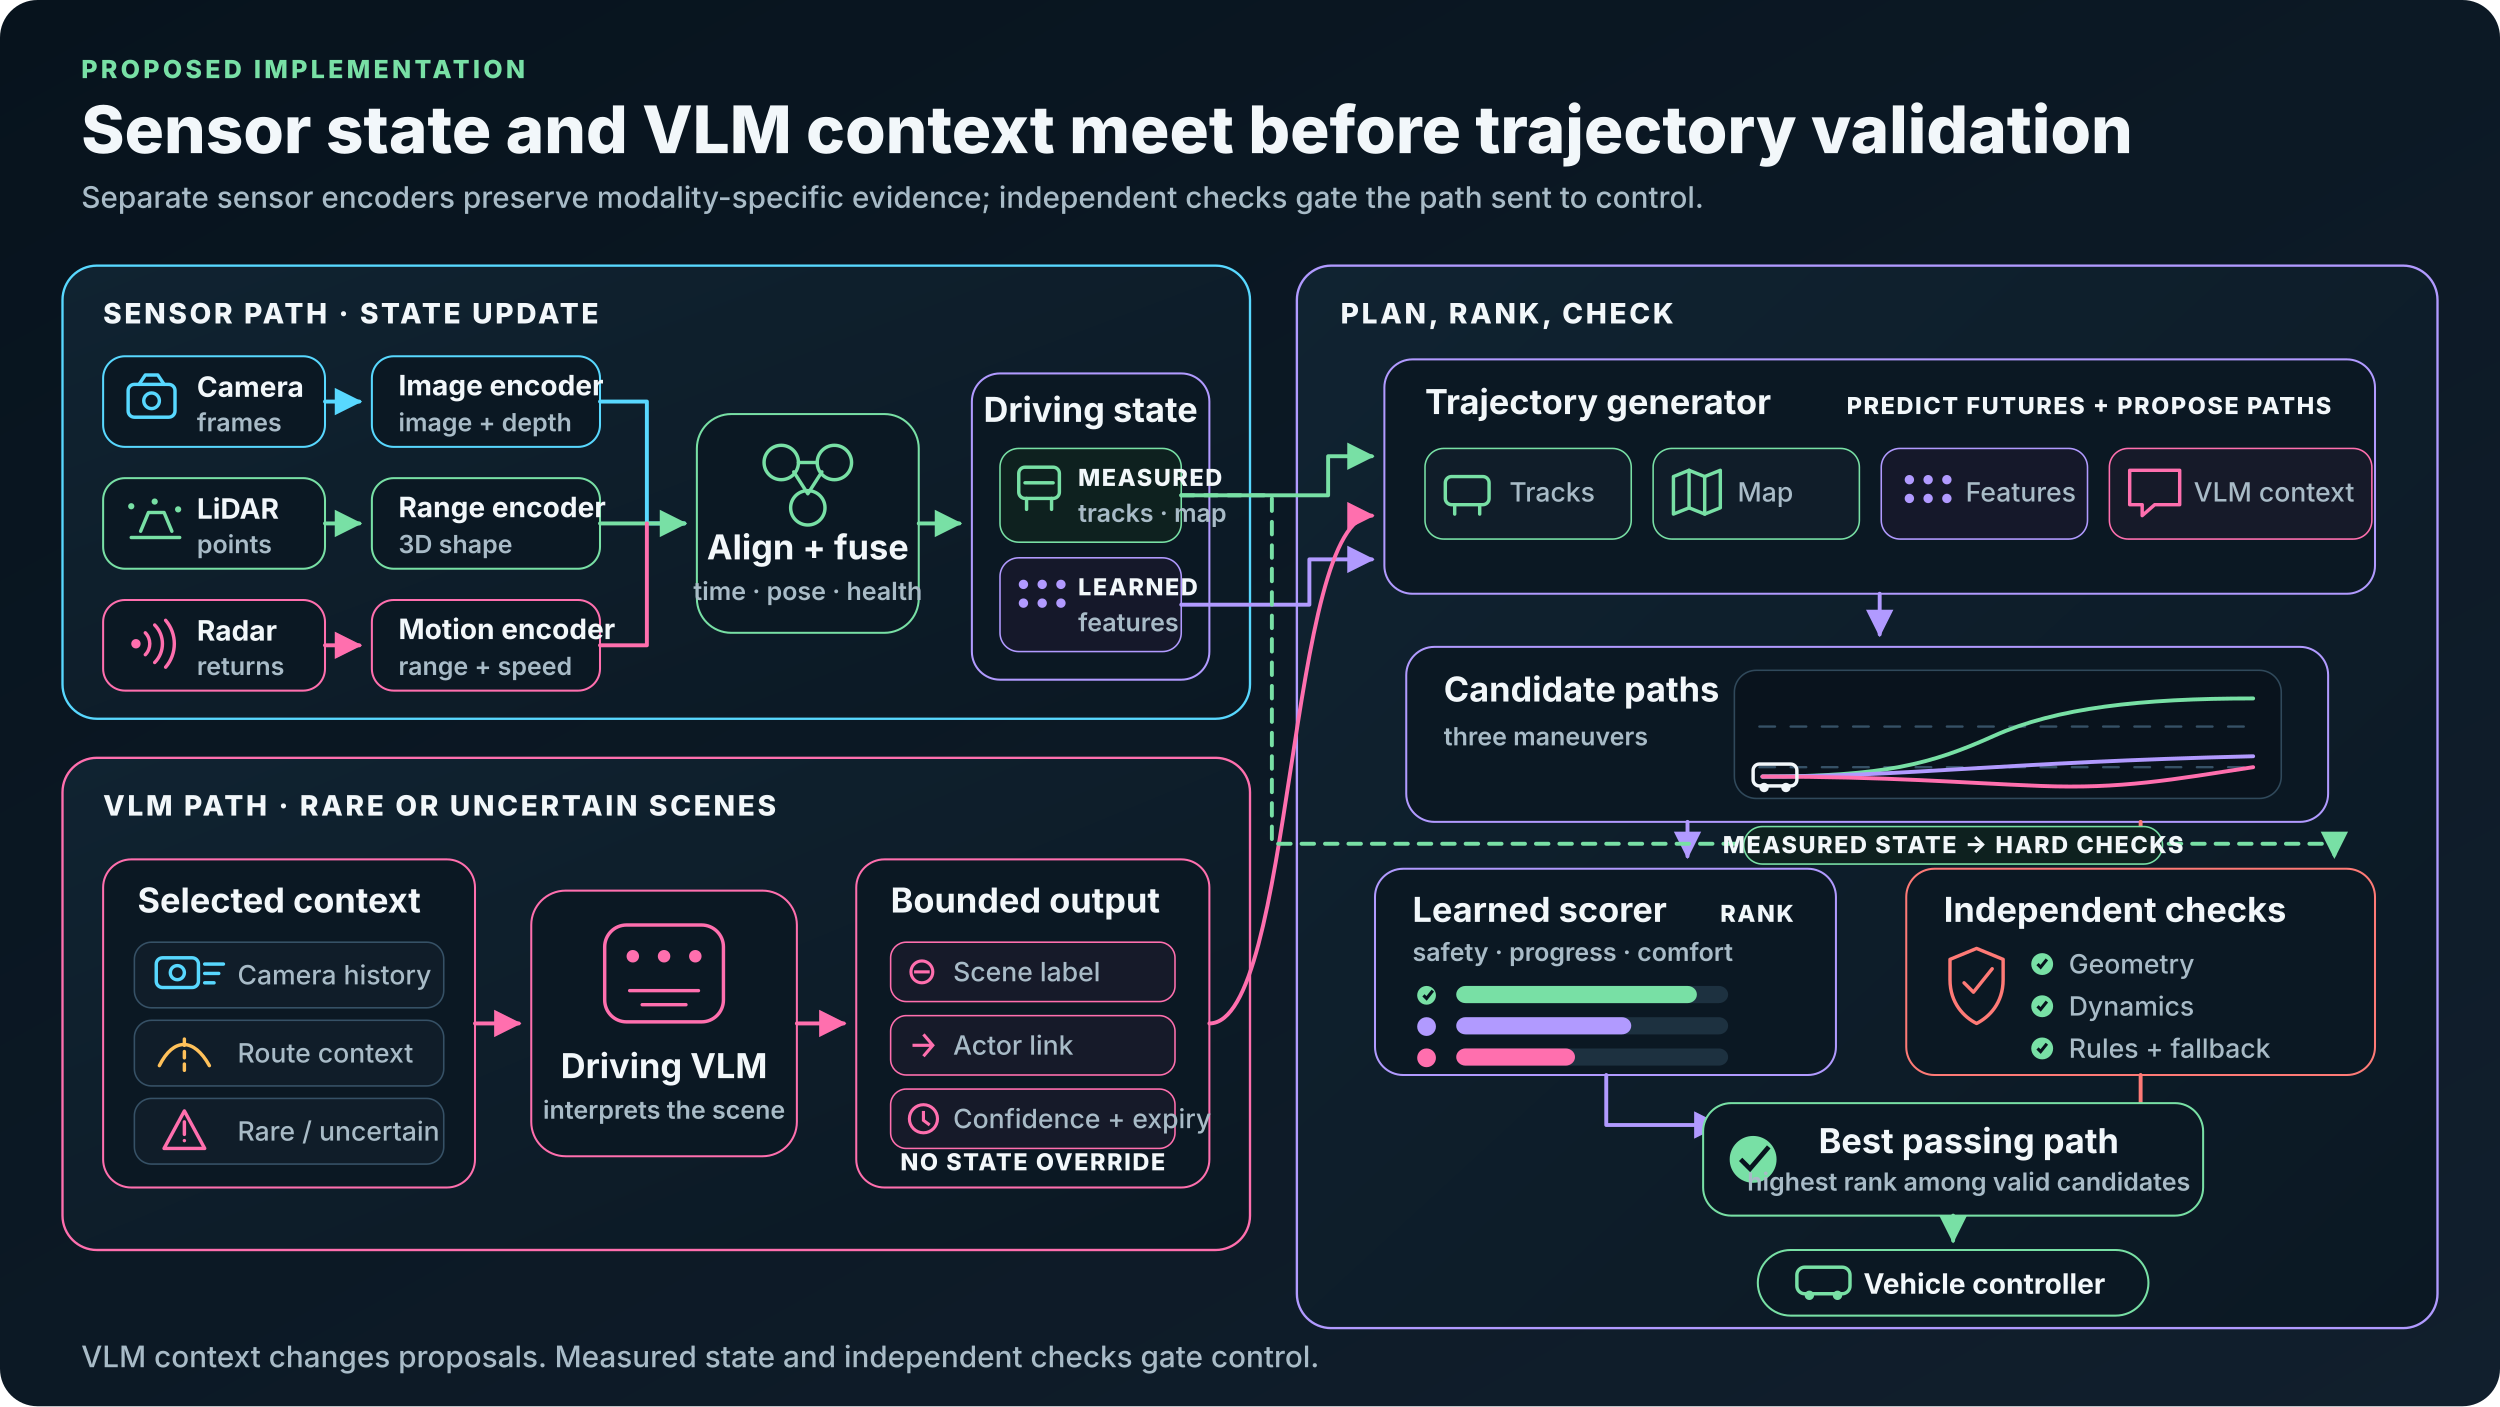
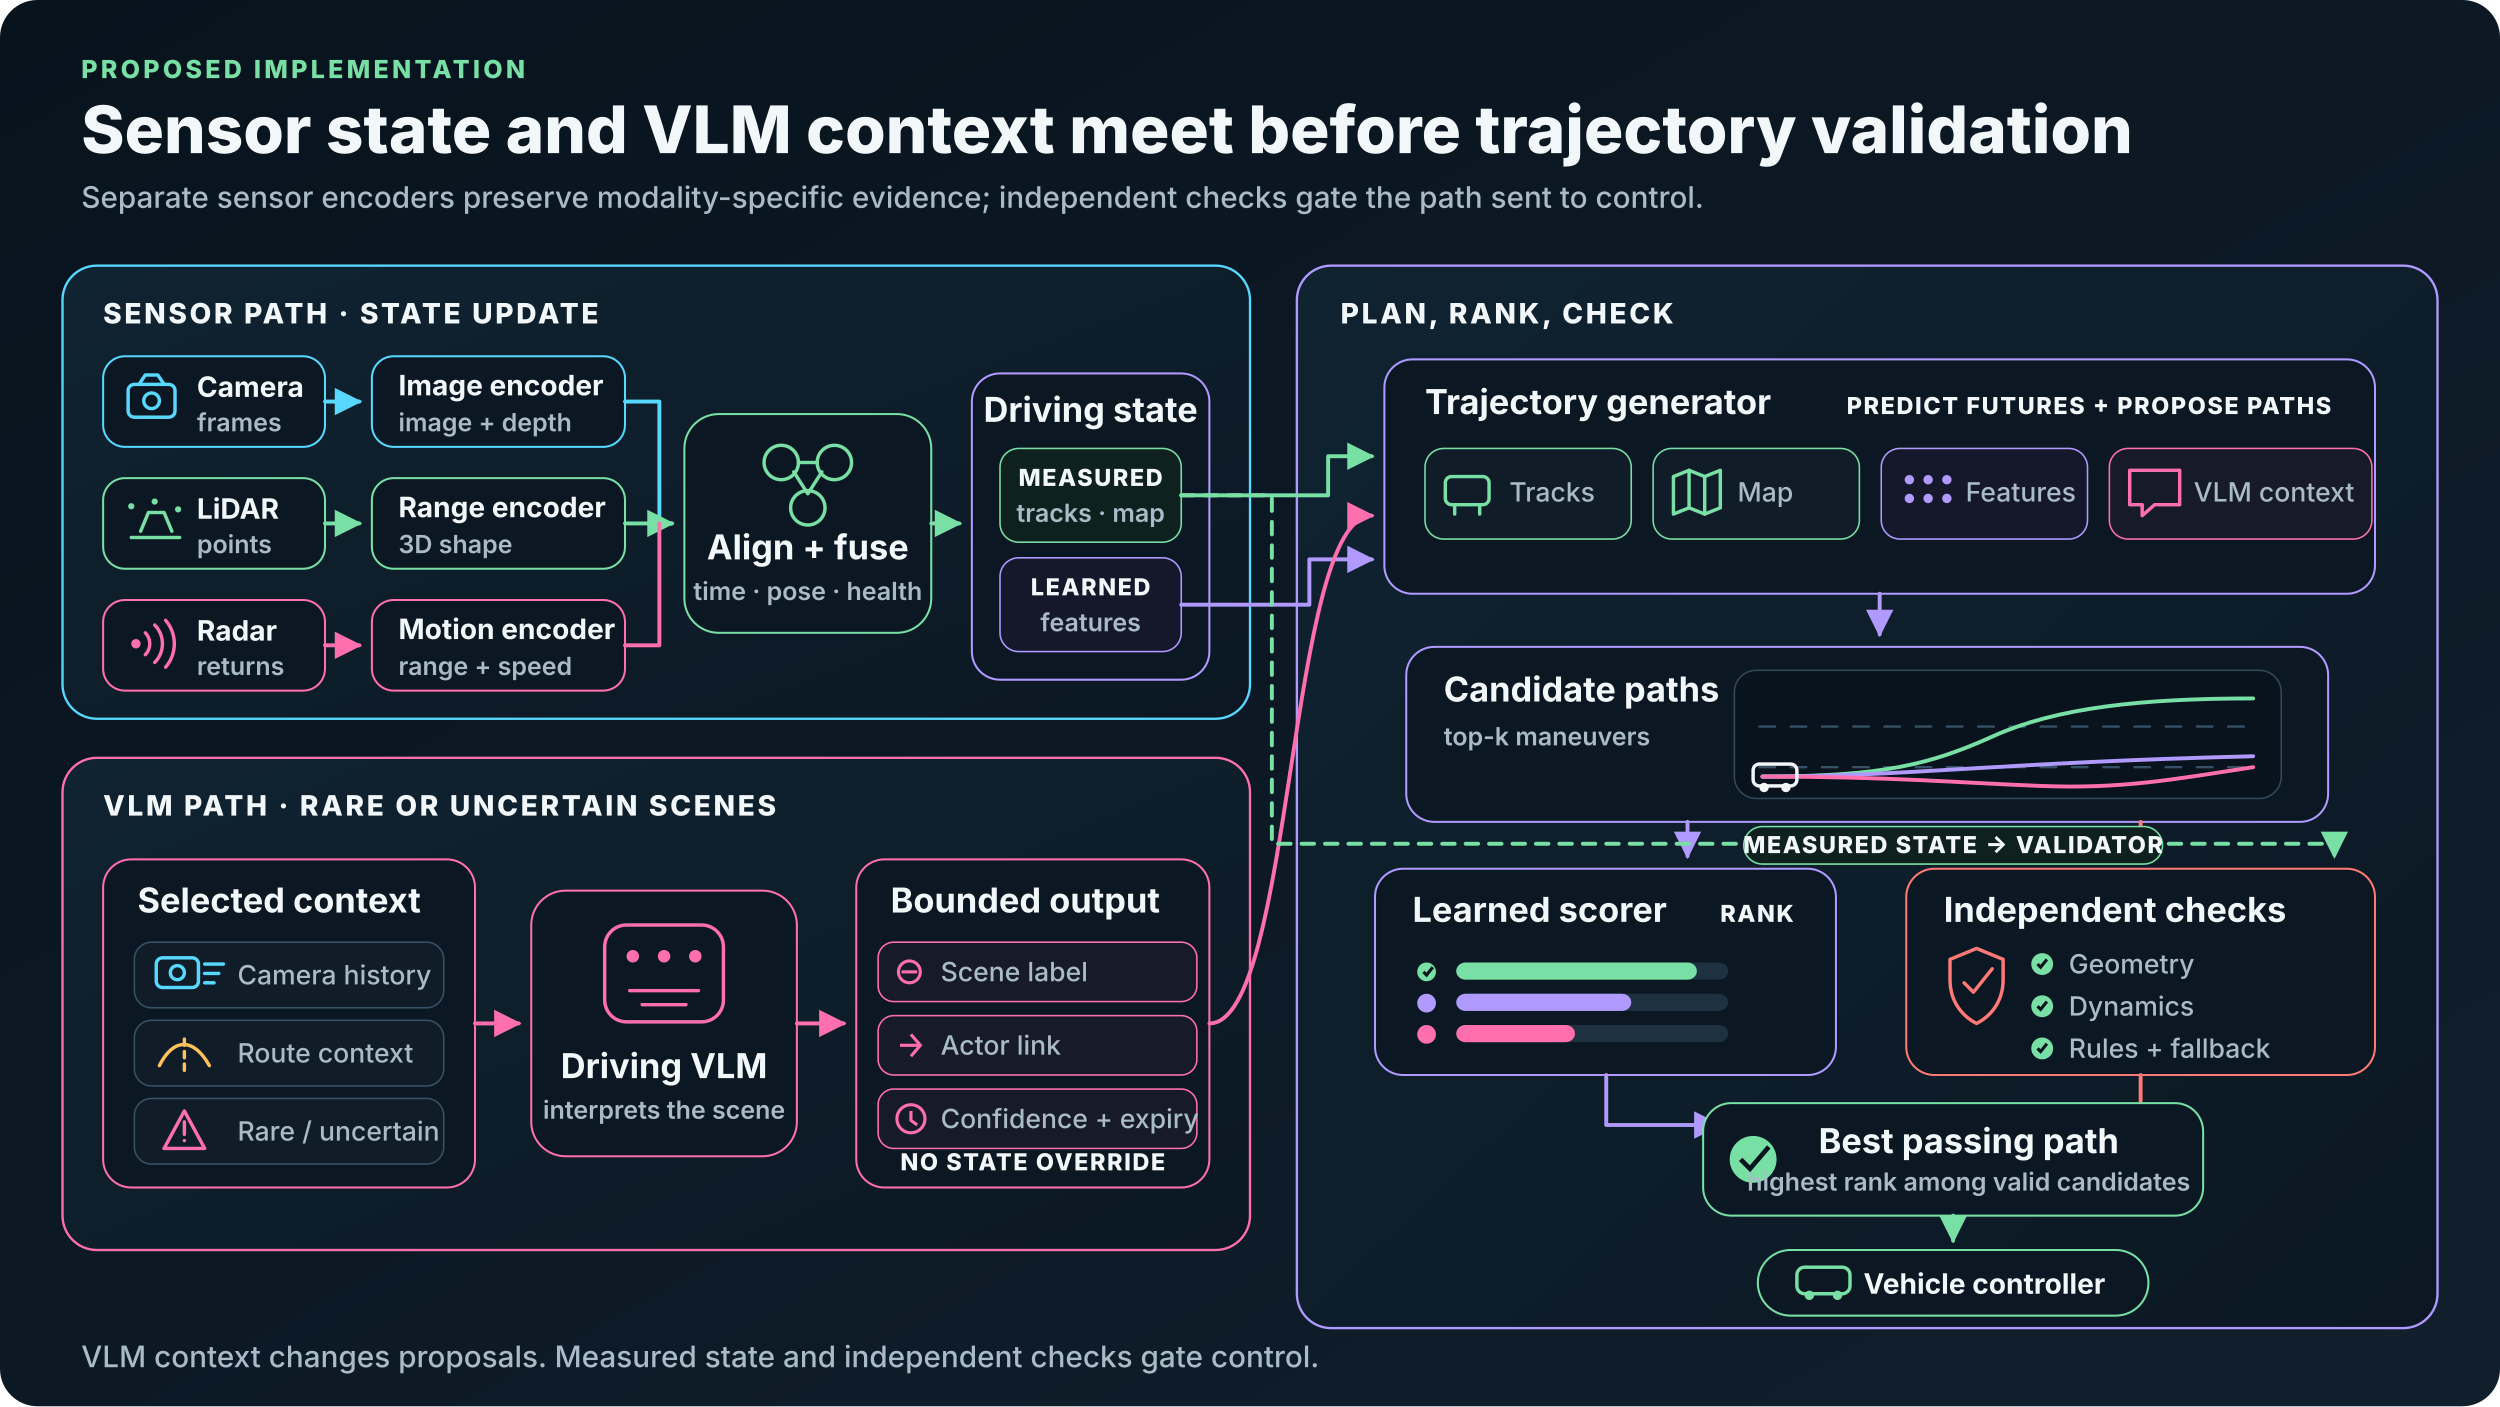
<svg xmlns="http://www.w3.org/2000/svg" width="1600" height="900" viewBox="0 0 1600 900" role="img" aria-labelledby="title desc">
  <defs>
    <linearGradient id="bg" x1="0" y1="0" x2="1" y2="1">
      <stop stop-color="#07131d" />
      <stop offset="1" stop-color="#111f2d" />
    </linearGradient>
    <linearGradient id="panel" x1="0" y1="0" x2="1" y2="1">
      <stop stop-color="#102331" />
      <stop offset="1" stop-color="#0b1823" />
    </linearGradient>
    <marker id="cyan-arrow" viewBox="0 0 10 10" refX="9" refY="5" markerWidth="7" markerHeight="7" orient="auto">
      <path d="M0 0 10 5 0 10Z" fill="#58d8ff" />
    </marker>
    <marker id="pink-arrow" viewBox="0 0 10 10" refX="9" refY="5" markerWidth="7" markerHeight="7" orient="auto">
      <path d="M0 0 10 5 0 10Z" fill="#ff6fae" />
    </marker>
    <marker id="green-arrow" viewBox="0 0 10 10" refX="9" refY="5" markerWidth="7" markerHeight="7" orient="auto">
      <path d="M0 0 10 5 0 10Z" fill="#78e0a5" />
    </marker>
    <marker id="violet-arrow" viewBox="0 0 10 10" refX="9" refY="5" markerWidth="7" markerHeight="7" orient="auto">
      <path d="M0 0 10 5 0 10Z" fill="#b19aff" />
    </marker>
    <style>
      text{font-family:Inter,ui-sans-serif,system-ui,-apple-system,"Segoe UI",sans-serif}
      .kicker{font-size:16px;font-weight:760;letter-spacing:2.1px;fill:#78e0a5}
      .title{font-size:42px;font-weight:770;fill:#f2f7fa}
      .subtitle{font-size:19px;font-weight:530;fill:#a8bbc7}
      .branch-title{font-size:18px;font-weight:760;letter-spacing:1.7px;fill:#f2f7fa}
      .node-title{font-size:22px;font-weight:730;fill:#f2f7fa}
      .lane-title{font-size:18px;font-weight:700;fill:#f2f7fa}
      .copy{font-size:17px;font-weight:540;fill:#a8bbc7}
      .small{font-size:16px;font-weight:580;fill:#a8bbc7}
      .micro{font-size:15px;font-weight:760;letter-spacing:1px;fill:#f2f7fa}
      .panel{fill:url(#panel);stroke-width:1.5}
      .card{fill:#0b1823;stroke:#30495b;stroke-width:1.3}
      .cyan{stroke:#58d8ff}.pink{stroke:#ff6fae}.violet{stroke:#b19aff}.green{stroke:#78e0a5}.red{stroke:#ff7a76}
      .flow{fill:none;stroke-width:2.5;stroke-linecap:round;stroke-linejoin:round}
      .icon{fill:none;stroke:currentColor;stroke-width:2.2;stroke-linecap:round;stroke-linejoin:round}
      .muted-line{fill:none;stroke:#365166;stroke-width:1.5;stroke-linecap:round}
    </style>
  </defs>
  <rect width="1600" height="900" rx="24" fill="url(#bg)" />
  <text x="52" y="50" class="kicker">PROPOSED IMPLEMENTATION</text>
  <text x="52" y="98" class="title">Sensor state and VLM context meet before trajectory validation</text>
  <text x="52" y="133" class="subtitle">Separate sensor encoders preserve modality-specific evidence; independent checks gate the path sent to control.</text>
  <rect x="40" y="170" width="760" height="290" rx="22" class="panel cyan" />
  <text x="66" y="207" class="branch-title" fill="#58d8ff">SENSOR PATH · STATE UPDATE</text>
  <rect x="66" y="228" width="142" height="58" rx="14" class="card cyan" />
  <g transform="translate(82 246)" style="color:#58d8ff">
    <rect x="0" y="0" width="30" height="21" rx="4" class="icon" />
    <circle cx="15" cy="10.5" r="5" class="icon" />
    <path d="M7 0l4-6h8l4 6" class="icon" />
  </g>
  <text x="126" y="254" class="lane-title">Camera</text>
  <text x="126" y="276" class="small">frames</text>
  <path d="M208 257H230" class="flow cyan" marker-end="url(#cyan-arrow)" />
-   <rect x="238" y="228" width="146" height="58" rx="14" class="card cyan" />
+   <rect x="238" y="228" width="162" height="58" rx="14" class="card cyan" />
  <text x="255" y="253" class="lane-title">Image encoder</text>
  <text x="255" y="276" class="small">image + depth</text>
  <rect x="66" y="306" width="142" height="58" rx="14" class="card green" />
  <g transform="translate(82 320)" style="color:#78e0a5">
    <path d="M2 24h31M8 20l5-12h10l5 12" class="icon" />
    <circle cx="2" cy="4" r="2" fill="#78e0a5" />
    <circle cx="17" cy="1" r="2" fill="#78e0a5" />
    <circle cx="32" cy="6" r="2" fill="#78e0a5" />
  </g>
  <text x="126" y="332" class="lane-title">LiDAR</text>
  <text x="126" y="354" class="small">points</text>
  <path d="M208 335H230" class="flow green" marker-end="url(#green-arrow)" />
-   <rect x="238" y="306" width="146" height="58" rx="14" class="card green" />
+   <rect x="238" y="306" width="162" height="58" rx="14" class="card green" />
  <text x="255" y="331" class="lane-title">Range encoder</text>
  <text x="255" y="354" class="small">3D shape</text>
  <rect x="66" y="384" width="142" height="58" rx="14" class="card pink" />
  <g transform="translate(82 397)" style="color:#ff6fae">
    <circle cx="5" cy="15" r="3" fill="#ff6fae" />
    <path d="M11 8a10 10 0 010 14M17 3a17 17 0 010 24M24 0a23 23 0 010 30" class="icon" />
  </g>
  <text x="126" y="410" class="lane-title">Radar</text>
  <text x="126" y="432" class="small">returns</text>
  <path d="M208 413H230" class="flow pink" marker-end="url(#pink-arrow)" />
-   <rect x="238" y="384" width="146" height="58" rx="14" class="card pink" />
+   <rect x="238" y="384" width="162" height="58" rx="14" class="card pink" />
  <text x="255" y="409" class="lane-title">Motion encoder</text>
  <text x="255" y="432" class="small">range + speed</text>
-   <path d="M384 257H414V335H438" class="flow cyan" />
-   <path d="M384 335H438" class="flow green" marker-end="url(#green-arrow)" />
-   <path d="M384 413H414V335" class="flow pink" />
-   <rect x="446" y="265" width="142" height="140" rx="22" class="card green" />
+   <path d="M400 257H422V335H430" class="flow cyan" />
+   <path d="M400 335H430" class="flow green" marker-end="url(#green-arrow)" />
+   <path d="M400 413H422V335" class="flow pink" />
+   <rect x="438" y="265" width="158" height="140" rx="22" class="card green" />
  <g transform="translate(486 282)" style="color:#78e0a5">
    <circle cx="14" cy="14" r="11" class="icon" />
    <circle cx="48" cy="14" r="11" class="icon" />
    <circle cx="31" cy="43" r="11" class="icon" />
    <path d="M22 20l9 14 9-14M25 14h12" class="icon" />
  </g>
  <text x="517" y="358" class="node-title" text-anchor="middle">Align + fuse</text>
  <text x="517" y="384" class="small" text-anchor="middle">time · pose · health</text>
-   <path d="M588 335H614" class="flow green" marker-end="url(#green-arrow)" />
+   <path d="M596 335H614" class="flow green" marker-end="url(#green-arrow)" />
  <rect x="622" y="239" width="152" height="196" rx="18" class="card violet" />
  <text x="698" y="270" class="node-title" text-anchor="middle">Driving state</text>
  <rect x="640" y="287" width="116" height="60" rx="12" fill="#0e211f" stroke="#78e0a5" />
-   <g transform="translate(652 299)" style="color:#78e0a5">
-     <rect x="0" y="0" width="26" height="20" rx="4" class="icon" />
-     <path d="M5 20v7m16-7v7M4 10h18" class="icon" />
-   </g>
-   <text x="690" y="311" class="micro" fill="#78e0a5">MEASURED</text>
-   <text x="690" y="334" class="small">tracks · map</text>
+   <text x="698" y="311" class="micro" text-anchor="middle" fill="#78e0a5">MEASURED</text>
+   <text x="698" y="334" class="small" text-anchor="middle">tracks · map</text>
  <rect x="640" y="357" width="116" height="60" rx="12" fill="#15182a" stroke="#b19aff" />
-   <g transform="translate(651 370)" fill="#b19aff">
-     <circle cx="4" cy="4" r="3" />
-     <circle cx="16" cy="4" r="3" />
-     <circle cx="28" cy="4" r="3" />
-     <circle cx="4" cy="16" r="3" />
-     <circle cx="16" cy="16" r="3" />
-     <circle cx="28" cy="16" r="3" />
-   </g>
-   <text x="690" y="381" class="micro" fill="#b19aff">LEARNED</text>
-   <text x="690" y="404" class="small">features</text>
+   <text x="698" y="381" class="micro" text-anchor="middle" fill="#b19aff">LEARNED</text>
+   <text x="698" y="404" class="small" text-anchor="middle">features</text>
  <rect x="40" y="485" width="760" height="315" rx="22" class="panel pink" />
  <text x="66" y="522" class="branch-title" fill="#ff6fae">VLM PATH · RARE OR UNCERTAIN SCENES</text>
  <rect x="66" y="550" width="238" height="210" rx="18" class="card pink" />
  <text x="88" y="584" class="node-title">Selected context</text>
  <rect x="86" y="603" width="198" height="42" rx="11" fill="#101d29" stroke="#365166" />
  <g transform="translate(100 613)" style="color:#58d8ff">
    <rect x="0" y="0" width="27" height="19" rx="4" class="icon" />
    <circle cx="13.5" cy="9.5" r="4.5" class="icon" />
    <path d="M31 4h12m-12 6h9m-9 6h6" class="icon" />
  </g>
  <text x="152" y="630" class="copy">Camera history</text>
  <rect x="86" y="653" width="198" height="42" rx="11" fill="#101d29" stroke="#365166" />
  <g transform="translate(102 663)" style="color:#ffc15a">
    <path d="M0 19C9 1 22 1 32 19" class="icon" />
    <path d="M16 2v20" class="icon" stroke-dasharray="4 4" />
  </g>
  <text x="152" y="680" class="copy">Route context</text>
  <rect x="86" y="703" width="198" height="42" rx="11" fill="#101d29" stroke="#365166" />
  <g transform="translate(105 711)" style="color:#ff6fae">
    <path d="M13 0L26 24H0Z" class="icon" />
    <path d="M13 7v8m0 4h.01" class="icon" />
  </g>
  <text x="152" y="730" class="copy">Rare / uncertain</text>
  <path d="M304 655H332" class="flow pink" marker-end="url(#pink-arrow)" />
  <rect x="340" y="570" width="170" height="170" rx="22" class="card pink" />
  <g transform="translate(387 592)" style="color:#ff6fae">
    <rect x="0" y="0" width="76" height="62" rx="14" class="icon" />
    <circle cx="18" cy="20" r="4" fill="#ff6fae" />
    <circle cx="38" cy="20" r="4" fill="#ff6fae" />
    <circle cx="58" cy="20" r="4" fill="#ff6fae" />
    <path d="M16 42h44M24 51h28" class="icon" />
  </g>
  <text x="425" y="690" class="node-title" text-anchor="middle">Driving VLM</text>
  <text x="425" y="716" class="small" text-anchor="middle">interprets the scene</text>
  <path d="M510 655H540" class="flow pink" marker-end="url(#pink-arrow)" />
  <rect x="548" y="550" width="226" height="210" rx="18" class="card pink" />
  <text x="570" y="584" class="node-title">Bounded output</text>
-   <g transform="translate(570 603)">
-     <rect x="0" y="0" width="182" height="38" rx="10" fill="#161a29" stroke="#ff6fae" />
+   <g transform="translate(562 603)">
+     <rect x="0" y="0" width="204" height="38" rx="10" fill="#161a29" stroke="#ff6fae" />
    <circle cx="20" cy="19" r="7" fill="none" stroke="#ff6fae" stroke-width="2" />
    <path d="M15 19h10" stroke="#ff6fae" stroke-width="2" />
    <text x="40" y="25" class="copy">Scene label</text>
-     <rect x="0" y="47" width="182" height="38" rx="10" fill="#161a29" stroke="#ff6fae" />
+     <rect x="0" y="47" width="204" height="38" rx="10" fill="#161a29" stroke="#ff6fae" />
    <path d="M14 66h13m-6-7l6 7-6 7" fill="none" stroke="#ff6fae" stroke-width="2" />
    <text x="40" y="72" class="copy">Actor link</text>
-     <rect x="0" y="94" width="182" height="38" rx="10" fill="#161a29" stroke="#ff6fae" />
+     <rect x="0" y="94" width="204" height="38" rx="10" fill="#161a29" stroke="#ff6fae" />
    <circle cx="21" cy="113" r="9" fill="none" stroke="#ff6fae" stroke-width="2" />
    <path d="M21 108v6l4 3" fill="none" stroke="#ff6fae" stroke-width="2" />
    <text x="40" y="119" class="copy">Confidence + expiry</text>
  </g>
  <text x="661" y="749" class="micro" text-anchor="middle" fill="#ff6fae">NO STATE OVERRIDE</text>
  <rect x="830" y="170" width="730" height="680" rx="22" class="panel violet" />
  <text x="858" y="207" class="branch-title" fill="#b19aff">PLAN, RANK, CHECK</text>
  <path id="measured-state-to-generator" d="M756 317H850V292H878" class="flow green" marker-end="url(#green-arrow)" />
  <path id="learned-features-to-generator" d="M756 387H838V358H878" class="flow violet" marker-end="url(#violet-arrow)" />
  <path d="M774 655C828 655 824 330 878 330" class="flow pink" marker-end="url(#pink-arrow)" />
  <rect x="886" y="230" width="634" height="150" rx="18" class="card violet" />
  <text x="912" y="265" class="node-title">Trajectory generator</text>
  <text x="1492" y="265" class="micro" text-anchor="end" fill="#b19aff">PREDICT FUTURES + PROPOSE PATHS</text>
  <g transform="translate(912 287)">
    <rect x="0" y="0" width="132" height="58" rx="12" fill="#101d29" stroke="#78e0a5" />
    <g transform="translate(13 13)" style="color:#78e0a5">
      <rect x="0" y="5" width="28" height="18" rx="4" class="icon" />
      <path d="M6 23v6m16-6v6" class="icon" />
    </g>
    <text x="54" y="34" class="copy">Tracks</text>
    <rect x="146" y="0" width="132" height="58" rx="12" fill="#101d29" stroke="#78e0a5" />
    <g transform="translate(159 13)" style="color:#78e0a5">
      <path d="M0 29V5l10-4 10 4 10-4v24l-10 4-10-4Z" class="icon" />
      <path d="M10 1v24m10-20v24" class="icon" />
    </g>
    <text x="200" y="34" class="copy">Map</text>
    <rect x="292" y="0" width="132" height="58" rx="12" fill="#15182a" stroke="#b19aff" />
    <g transform="translate(307 17)" fill="#b19aff">
      <circle cx="3" cy="3" r="3" />
      <circle cx="15" cy="3" r="3" />
      <circle cx="27" cy="3" r="3" />
      <circle cx="3" cy="15" r="3" />
      <circle cx="15" cy="15" r="3" />
      <circle cx="27" cy="15" r="3" />
    </g>
    <text x="346" y="34" class="copy">Features</text>
    <rect x="438" y="0" width="168" height="58" rx="12" fill="#161a29" stroke="#ff6fae" />
    <g transform="translate(451 14)" style="color:#ff6fae">
      <path d="M0 0h32v22H16l-8 7v-7H0Z" class="icon" />
    </g>
    <text x="492" y="34" class="copy">VLM context</text>
  </g>
  <path d="M1203 380V406" class="flow violet" marker-end="url(#violet-arrow)" />
  <rect x="900" y="414" width="590" height="112" rx="18" class="card violet" />
  <text x="924" y="449" class="node-title">Candidate paths</text>
-   <text x="924" y="477" class="small">three maneuvers</text>
+   <text x="924" y="477" class="small">top-k maneuvers</text>
  <g transform="translate(1110 429)">
    <rect x="0" y="0" width="350" height="82" rx="14" fill="#09131d" stroke="#30495b" />
    <path d="M16 62H334M16 36H334" class="muted-line" stroke-dasharray="10 10" />
    <path d="M18 68C96 68 126 60 166 42S260 18 332 18" class="flow green" />
    <path d="M18 68C110 68 170 59 332 55" class="flow violet" />
    <path d="M18 68C100 68 144 72 196 74S280 70 332 62" class="flow pink" />
    <g transform="translate(12 60)" style="color:#f2f7fa">
      <rect x="0" y="0" width="28" height="14" rx="4" class="icon" />
      <circle cx="7" cy="15" r="3" fill="#f2f7fa" />
      <circle cx="21" cy="15" r="3" fill="#f2f7fa" />
    </g>
  </g>
  <path d="M1080 526V548" class="flow violet" marker-end="url(#violet-arrow)" />
  <path d="M1370 526V548" class="flow" stroke="#ff7a76" marker-end="url(#pink-arrow)" />
  <rect x="880" y="556" width="295" height="132" rx="18" class="card violet" />
  <text x="904" y="590" class="node-title">Learned scorer</text>
  <text x="1148" y="590" class="micro" text-anchor="end" fill="#b19aff">RANK</text>
-   <text x="904" y="615" class="small">safety · progress · comfort</text>
-   <g transform="translate(904 630)">
+   <g transform="translate(904 615)">
    <circle cx="9" cy="7" r="6" fill="#78e0a5" />
    <path d="M7 7l2 2 4-5" fill="none" stroke="#07131d" stroke-width="2" />
    <rect x="28" y="1" width="174" height="11" rx="6" fill="#1d3140" />
    <rect x="28" y="1" width="154" height="11" rx="6" fill="#78e0a5" />
    <circle cx="9" cy="27" r="6" fill="#b19aff" />
    <rect x="28" y="21" width="174" height="11" rx="6" fill="#1d3140" />
    <rect x="28" y="21" width="112" height="11" rx="6" fill="#b19aff" />
    <circle cx="9" cy="47" r="6" fill="#ff6fae" />
    <rect x="28" y="41" width="174" height="11" rx="6" fill="#1d3140" />
    <rect x="28" y="41" width="76" height="11" rx="6" fill="#ff6fae" />
  </g>
  <rect x="1220" y="556" width="300" height="132" rx="18" class="card red" />
  <text x="1244" y="590" class="node-title">Independent checks</text>
  <g transform="translate(1245 607)" style="color:#ff7a76">
    <path d="M20 0l17 7v13c0 15-9 24-17 28C12 44 3 35 3 20V7Z" class="icon" />
    <path d="M12 22l6 6 12-15" class="icon" />
  </g>
  <g transform="translate(1300 610)">
    <circle cx="7" cy="7" r="7" fill="#78e0a5" />
    <path d="M4 7l2 2 4-5" fill="none" stroke="#07131d" stroke-width="2" />
    <text x="24" y="13" class="copy">Geometry</text>
    <circle cx="7" cy="34" r="7" fill="#78e0a5" />
    <path d="M4 34l2 2 4-5" fill="none" stroke="#07131d" stroke-width="2" />
    <text x="24" y="40" class="copy">Dynamics</text>
    <circle cx="7" cy="61" r="7" fill="#78e0a5" />
    <path d="M4 61l2 2 4-5" fill="none" stroke="#07131d" stroke-width="2" />
    <text x="24" y="67" class="copy">Rules + fallback</text>
  </g>
  <path id="measured-state-to-validator" d="M756 317H814V540H1494V548" class="flow green" stroke-dasharray="8 7" marker-end="url(#green-arrow)" />
  <rect x="1116" y="529" width="268" height="24" rx="12" fill="#0e211f" stroke="#78e0a5" />
-   <text x="1250" y="546" class="micro" text-anchor="middle" fill="#78e0a5">MEASURED STATE → HARD CHECKS</text>
+   <text x="1250" y="546" class="micro" text-anchor="middle" fill="#78e0a5">MEASURED STATE → VALIDATOR</text>
  <path d="M1028 688V720H1100" class="flow violet" marker-end="url(#violet-arrow)" />
  <path d="M1370 688V720H1300" class="flow" stroke="#ff7a76" marker-end="url(#pink-arrow)" />
  <rect x="1090" y="706" width="320" height="72" rx="18" class="card green" />
  <circle cx="1122" cy="742" r="15" fill="#78e0a5" />
  <path d="M1114 742l6 6 12-14" fill="none" stroke="#07131d" stroke-width="3" />
  <text x="1260" y="738" class="node-title" text-anchor="middle">Best passing path</text>
  <text x="1260" y="762" class="small" text-anchor="middle">highest rank among valid candidates</text>
  <path d="M1250 778V794" class="flow green" marker-end="url(#green-arrow)" />
  <rect x="1125" y="800" width="250" height="42" rx="21" class="card green" />
  <g transform="translate(1150 811)" style="color:#78e0a5">
    <rect x="0" y="0" width="34" height="17" rx="5" class="icon" />
    <circle cx="8" cy="18" r="3" fill="#78e0a5" />
    <circle cx="26" cy="18" r="3" fill="#78e0a5" />
  </g>
  <text x="1270" y="828" class="lane-title" text-anchor="middle">Vehicle controller</text>
  <text x="52" y="875" class="subtitle">VLM context changes proposals. Measured state and independent checks gate control.</text>
</svg>
